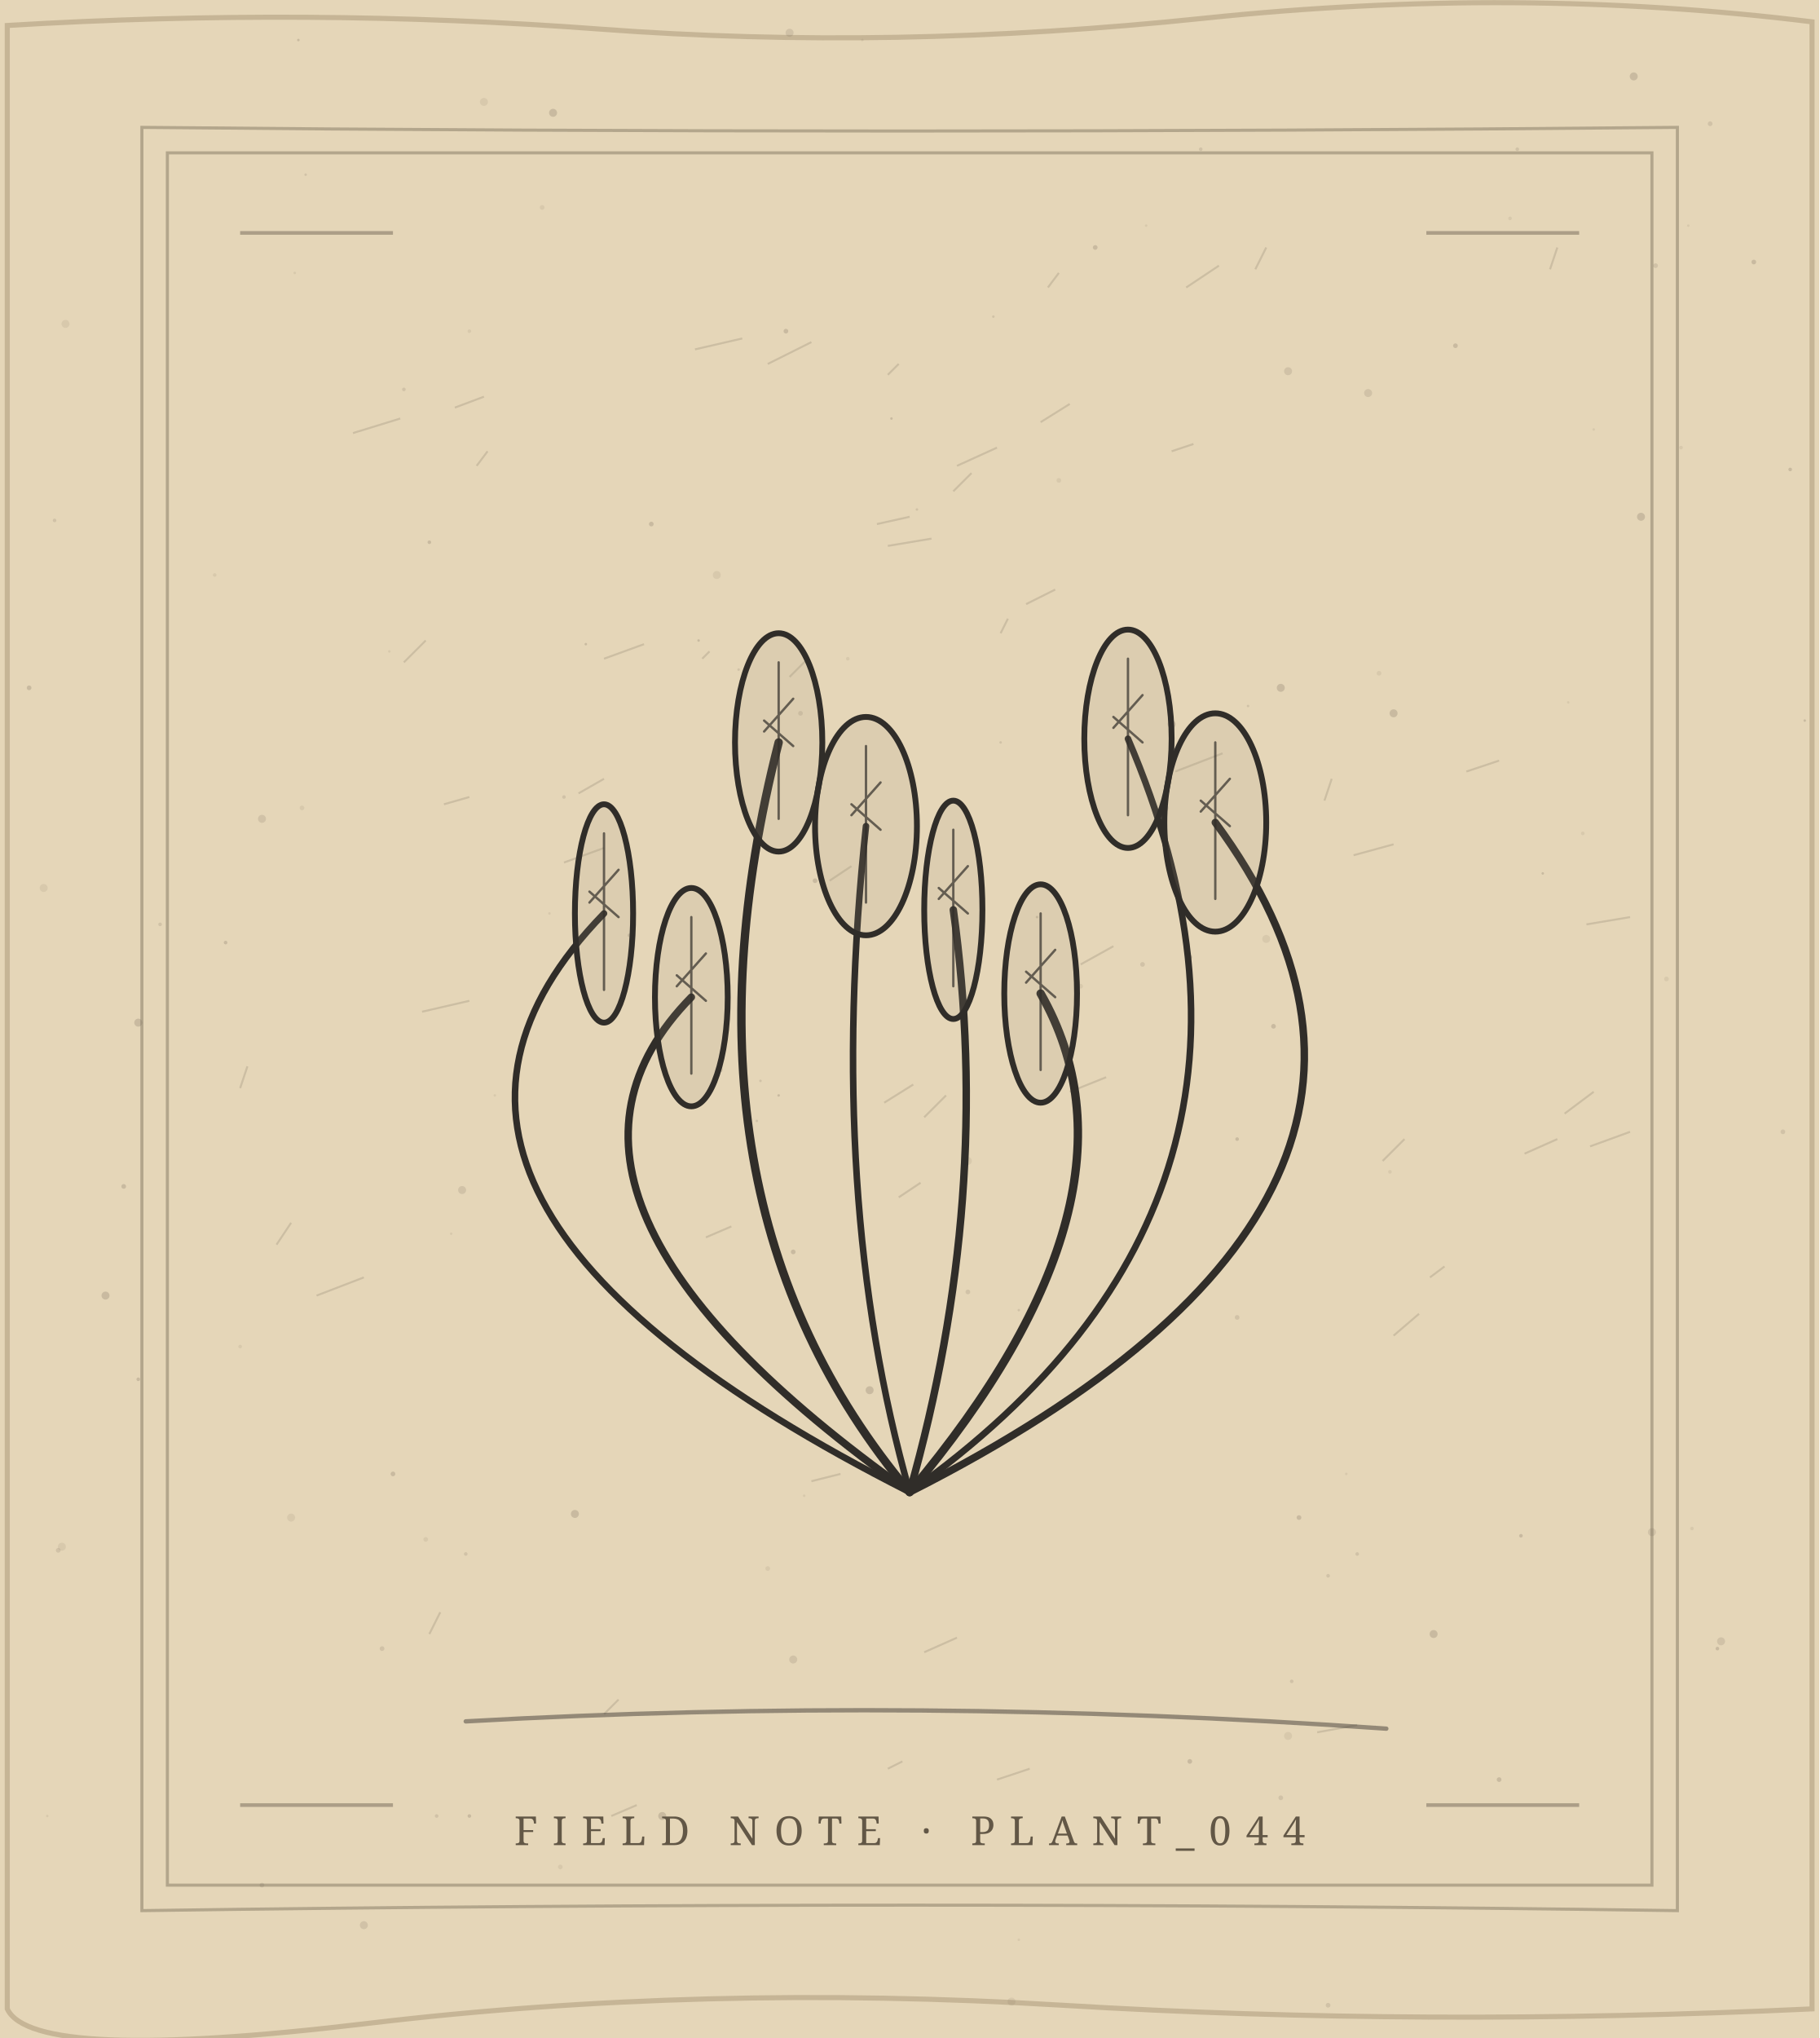
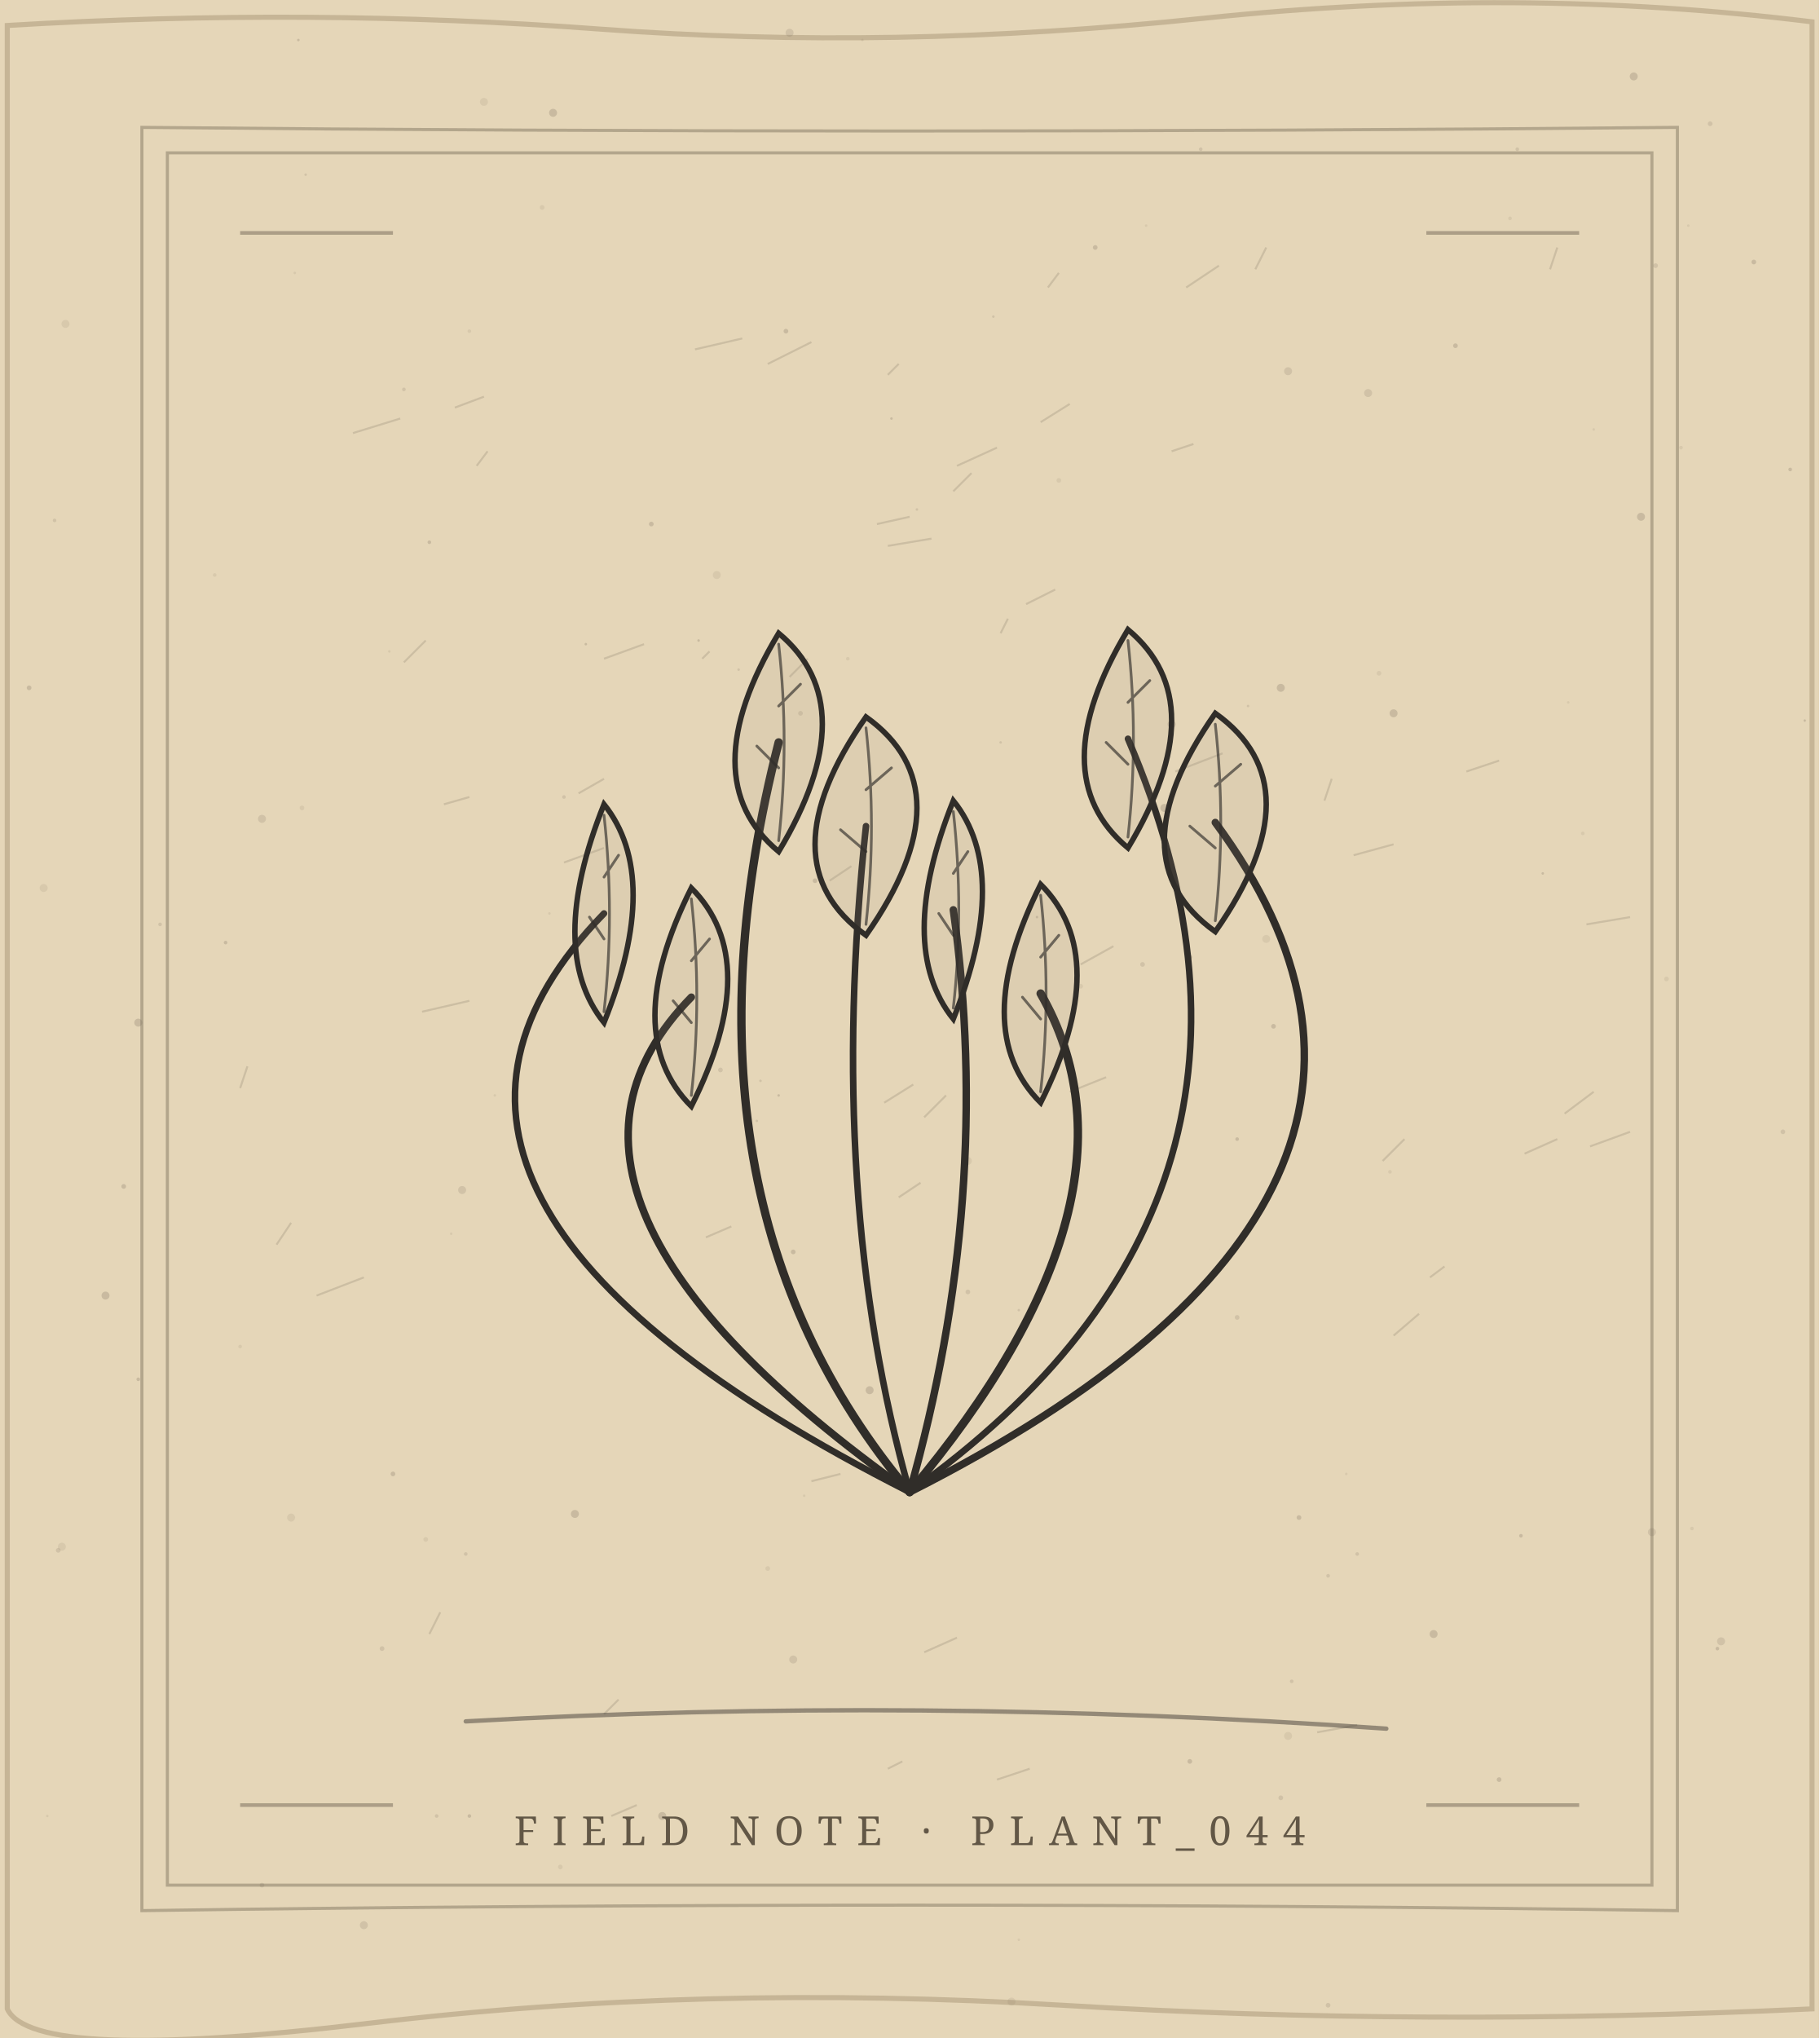
<svg xmlns="http://www.w3.org/2000/svg" viewBox="0 0 500 560" role="img" aria-label="Doğa defterinde kara kalem tür çizimi">
  <rect width="500" height="560" fill="#e5d6b8" />
  <path d="M2 7 Q85 2 165 8 T331 5 T498 6 V552 Q391 557 292 551 T101 556 T2 552 Z" fill="none" stroke="#9c8967" stroke-width="1.4" opacity=".42" />
  <path d="M39 35 Q246 37 461 35 V525 Q251 522 39 525 Z M46 42 H454 V518 H46 Z" fill="none" stroke="#776c57" stroke-width=".85" opacity=".46" />
  <path d="M66 64 h42 M392 64 h42 M66 496 h42 M392 496 h42" stroke="#655b4b" opacity=".45" />
  <circle cx="464" cy="62" r="0.35" fill="#736958" opacity="0.12" />
  <circle cx="496" cy="198" r="0.35" fill="#736958" opacity="0.25" />
  <circle cx="128" cy="427" r="0.5" fill="#736958" opacity="0.18" />
  <circle cx="72" cy="225" r="1.1" fill="#736958" opacity="0.18" />
  <circle cx="208" cy="308" r="0.35" fill="#736958" opacity="0.18" />
  <circle cx="209" cy="297" r="0.35" fill="#736958" opacity="0.18" />
  <circle cx="273" cy="87" r="0.35" fill="#736958" opacity="0.18" />
  <circle cx="355" cy="462" r="0.5" fill="#736958" opacity="0.18" />
  <circle cx="418" cy="422" r="0.5" fill="#736958" opacity="0.25" />
  <circle cx="280" cy="360" r="0.35" fill="#736958" opacity="0.18" />
  <circle cx="66" cy="370" r="0.5" fill="#736958" opacity="0.12" />
  <circle cx="472" cy="453" r="0.5" fill="#736958" opacity="0.25" />
  <circle cx="107" cy="179" r="0.35" fill="#736958" opacity="0.12" />
  <circle cx="62" cy="259" r="0.5" fill="#736958" opacity="0.25" />
  <circle cx="280" cy="533" r="0.35" fill="#736958" opacity="0.12" />
  <circle cx="370" cy="405" r="0.35" fill="#736958" opacity="0.12" />
  <circle cx="266" cy="319" r="1.1" fill="#736958" opacity="0.12" />
  <circle cx="320" cy="222" r="1.1" fill="#736958" opacity="0.25" />
  <circle cx="315" cy="62" r="0.35" fill="#736958" opacity="0.12" />
  <circle cx="81" cy="75" r="0.35" fill="#736958" opacity="0.12" />
  <circle cx="239" cy="382" r="1.1" fill="#736958" opacity="0.25" />
  <circle cx="118" cy="149" r="0.5" fill="#736958" opacity="0.25" />
  <circle cx="245" cy="115" r="0.35" fill="#736958" opacity="0.25" />
  <circle cx="438" cy="118" r="0.35" fill="#736958" opacity="0.12" />
  <circle cx="117" cy="423" r="0.65" fill="#736958" opacity="0.12" />
  <circle cx="221" cy="411" r="0.35" fill="#736958" opacity="0.12" />
  <circle cx="155" cy="219" r="0.5" fill="#736958" opacity="0.18" />
  <circle cx="120" cy="499" r="0.5" fill="#736958" opacity="0.18" />
  <circle cx="343" cy="194" r="0.35" fill="#736958" opacity="0.18" />
  <circle cx="297" cy="271" r="0.65" fill="#736958" opacity="0.12" />
  <circle cx="301" cy="68" r="0.65" fill="#736958" opacity="0.25" />
  <circle cx="173" cy="257" r="0.5" fill="#736958" opacity="0.25" />
  <circle cx="365" cy="551" r="0.65" fill="#736958" opacity="0.18" />
  <circle cx="105" cy="453" r="0.65" fill="#736958" opacity="0.18" />
  <circle cx="192" cy="176" r="0.35" fill="#736958" opacity="0.25" />
  <circle cx="373" cy="427" r="0.5" fill="#736958" opacity="0.18" />
  <circle cx="44" cy="254" r="0.5" fill="#736958" opacity="0.18" />
  <circle cx="38" cy="281" r="1.1" fill="#736958" opacity="0.25" />
  <circle cx="314" cy="265" r="0.65" fill="#736958" opacity="0.18" />
  <circle cx="100" cy="529" r="1.1" fill="#736958" opacity="0.18" />
  <circle cx="295" cy="303" r="0.35" fill="#736958" opacity="0.18" />
  <circle cx="129" cy="91" r="0.5" fill="#736958" opacity="0.12" />
  <circle cx="224" cy="242" r="0.65" fill="#736958" opacity="0.25" />
  <circle cx="465" cy="420" r="0.5" fill="#736958" opacity="0.12" />
  <circle cx="340" cy="362" r="0.65" fill="#736958" opacity="0.18" />
  <circle cx="275" cy="204" r="0.35" fill="#736958" opacity="0.18" />
  <circle cx="285" cy="252" r="0.35" fill="#736958" opacity="0.25" />
  <circle cx="458" cy="269" r="0.65" fill="#736958" opacity="0.12" />
  <circle cx="80" cy="417" r="1.1" fill="#736958" opacity="0.12" />
  <circle cx="84" cy="48" r="0.35" fill="#736958" opacity="0.18" />
  <circle cx="327" cy="484" r="0.65" fill="#736958" opacity="0.25" />
  <circle cx="352" cy="189" r="1.1" fill="#736958" opacity="0.25" />
  <circle cx="133" cy="28" r="1.1" fill="#736958" opacity="0.12" />
  <circle cx="29" cy="356" r="1.1" fill="#736958" opacity="0.25" />
  <circle cx="473" cy="451" r="1.1" fill="#736958" opacity="0.18" />
  <circle cx="327" cy="263" r="0.65" fill="#736958" opacity="0.25" />
  <circle cx="266" cy="355" r="0.65" fill="#736958" opacity="0.18" />
  <circle cx="16" cy="426" r="0.65" fill="#736958" opacity="0.18" />
  <circle cx="216" cy="91" r="0.65" fill="#736958" opacity="0.25" />
  <circle cx="455" cy="73" r="0.65" fill="#736958" opacity="0.18" />
  <circle cx="454" cy="421" r="1.1" fill="#736958" opacity="0.18" />
  <circle cx="492" cy="129" r="0.5" fill="#736958" opacity="0.25" />
  <circle cx="38" cy="379" r="0.5" fill="#736958" opacity="0.25" />
  <circle cx="124" cy="339" r="0.35" fill="#736958" opacity="0.12" />
  <circle cx="17" cy="425" r="1.1" fill="#736958" opacity="0.12" />
  <circle cx="149" cy="57" r="0.65" fill="#736958" opacity="0.12" />
  <circle cx="435" cy="229" r="0.5" fill="#736958" opacity="0.12" />
  <circle cx="365" cy="433" r="0.5" fill="#736958" opacity="0.18" />
  <circle cx="136" cy="301" r="0.35" fill="#736958" opacity="0.12" />
  <circle cx="182" cy="499" r="1.1" fill="#736958" opacity="0.25" />
  <circle cx="415" cy="60" r="0.5" fill="#736958" opacity="0.12" />
  <circle cx="394" cy="449" r="1.1" fill="#736958" opacity="0.25" />
  <circle cx="218" cy="456" r="1.1" fill="#736958" opacity="0.18" />
  <circle cx="197" cy="158" r="1.1" fill="#736958" opacity="0.12" />
  <circle cx="161" cy="177" r="0.35" fill="#736958" opacity="0.25" />
  <circle cx="354" cy="477" r="1.1" fill="#736958" opacity="0.12" />
  <circle cx="211" cy="431" r="0.65" fill="#736958" opacity="0.12" />
  <circle cx="34" cy="326" r="0.65" fill="#736958" opacity="0.25" />
  <circle cx="252" cy="140" r="0.35" fill="#736958" opacity="0.18" />
  <circle cx="350" cy="282" r="0.65" fill="#736958" opacity="0.25" />
  <circle cx="59" cy="158" r="0.5" fill="#736958" opacity="0.12" />
  <circle cx="220" cy="196" r="0.65" fill="#736958" opacity="0.18" />
  <circle cx="451" cy="142" r="1.1" fill="#736958" opacity="0.25" />
  <circle cx="111" cy="107" r="0.5" fill="#736958" opacity="0.18" />
  <circle cx="158" cy="416" r="1.1" fill="#736958" opacity="0.25" />
  <circle cx="449" cy="21" r="1.1" fill="#736958" opacity="0.25" />
  <circle cx="217" cy="9" r="1.1" fill="#736958" opacity="0.18" />
  <circle cx="278" cy="550" r="1.1" fill="#736958" opacity="0.12" />
  <circle cx="179" cy="144" r="0.65" fill="#736958" opacity="0.25" />
  <circle cx="15" cy="143" r="0.5" fill="#736958" opacity="0.18" />
  <circle cx="357" cy="417" r="0.65" fill="#736958" opacity="0.25" />
  <circle cx="233" cy="181" r="0.5" fill="#736958" opacity="0.12" />
  <circle cx="13" cy="499" r="0.35" fill="#736958" opacity="0.12" />
  <circle cx="237" cy="11" r="0.35" fill="#736958" opacity="0.12" />
  <circle cx="400" cy="95" r="0.65" fill="#736958" opacity="0.25" />
  <circle cx="82" cy="11" r="0.35" fill="#736958" opacity="0.25" />
  <circle cx="330" cy="41" r="0.5" fill="#736958" opacity="0.18" />
  <circle cx="218" cy="344" r="0.65" fill="#736958" opacity="0.25" />
  <circle cx="8" cy="189" r="0.65" fill="#736958" opacity="0.25" />
  <circle cx="348" cy="258" r="1.1" fill="#736958" opacity="0.12" />
  <circle cx="83" cy="222" r="0.65" fill="#736958" opacity="0.12" />
  <circle cx="322" cy="199" r="1.1" fill="#736958" opacity="0.25" />
  <circle cx="12" cy="244" r="1.1" fill="#736958" opacity="0.12" />
  <circle cx="108" cy="405" r="0.65" fill="#736958" opacity="0.25" />
  <circle cx="18" cy="89" r="1.1" fill="#736958" opacity="0.12" />
  <circle cx="412" cy="489" r="0.65" fill="#736958" opacity="0.25" />
  <circle cx="462" cy="123" r="0.5" fill="#736958" opacity="0.12" />
  <circle cx="340" cy="313" r="0.5" fill="#736958" opacity="0.25" />
  <circle cx="214" cy="301" r="0.35" fill="#736958" opacity="0.25" />
  <circle cx="291" cy="132" r="0.65" fill="#736958" opacity="0.12" />
  <circle cx="431" cy="193" r="0.35" fill="#736958" opacity="0.12" />
  <circle cx="72" cy="518" r="0.65" fill="#736958" opacity="0.18" />
  <circle cx="376" cy="108" r="1.1" fill="#736958" opacity="0.18" />
  <circle cx="354" cy="102" r="1.1" fill="#736958" opacity="0.18" />
  <circle cx="151" cy="251" r="0.35" fill="#736958" opacity="0.12" />
  <circle cx="152" cy="31" r="1.1" fill="#736958" opacity="0.25" />
  <circle cx="203" cy="184" r="0.35" fill="#736958" opacity="0.18" />
  <circle cx="383" cy="196" r="1.1" fill="#736958" opacity="0.25" />
  <circle cx="129" cy="499" r="0.5" fill="#736958" opacity="0.25" />
  <circle cx="490" cy="311" r="0.65" fill="#736958" opacity="0.18" />
  <circle cx="417" cy="41" r="0.5" fill="#736958" opacity="0.18" />
  <circle cx="154" cy="513" r="0.65" fill="#736958" opacity="0.12" />
  <circle cx="198" cy="294" r="0.65" fill="#736958" opacity="0.18" />
  <circle cx="470" cy="34" r="0.65" fill="#736958" opacity="0.18" />
  <circle cx="424" cy="240" r="0.35" fill="#736958" opacity="0.25" />
  <circle cx="382" cy="322" r="0.5" fill="#736958" opacity="0.12" />
  <circle cx="352" cy="494" r="0.65" fill="#736958" opacity="0.18" />
  <circle cx="127" cy="327" r="1.1" fill="#736958" opacity="0.18" />
  <circle cx="379" cy="185" r="0.65" fill="#736958" opacity="0.12" />
  <circle cx="482" cy="72" r="0.65" fill="#736958" opacity="0.25" />
  <path d="M372 235 l11 -3" stroke="#736958" stroke-width=".55" opacity=".22" />
  <path d="M244 486 l4 -2" stroke="#736958" stroke-width=".55" opacity=".22" />
  <path d="M345 74 l3 -6" stroke="#736958" stroke-width=".55" opacity=".22" />
  <path d="M155 237 l11 -4" stroke="#736958" stroke-width=".55" opacity=".22" />
  <path d="M125 112 l8 -3" stroke="#736958" stroke-width=".55" opacity=".22" />
  <path d="M168 499 l7 -3" stroke="#736958" stroke-width=".55" opacity=".22" />
  <path d="M166 471 l4 -4" stroke="#736958" stroke-width=".55" opacity=".22" />
  <path d="M122 221 l7 -2" stroke="#736958" stroke-width=".55" opacity=".22" />
  <path d="M228 242 l6 -4" stroke="#736958" stroke-width=".55" opacity=".22" />
  <path d="M286 116 l8 -5" stroke="#736958" stroke-width=".55" opacity=".22" />
  <path d="M403 212 l9 -3" stroke="#736958" stroke-width=".55" opacity=".22" />
  <path d="M211 100 l12 -6" stroke="#736958" stroke-width=".55" opacity=".22" />
  <path d="M241 144 l9 -2" stroke="#736958" stroke-width=".55" opacity=".22" />
  <path d="M383 367 l7 -6" stroke="#736958" stroke-width=".55" opacity=".22" />
  <path d="M430 306 l8 -6" stroke="#736958" stroke-width=".55" opacity=".22" />
  <path d="M326 79 l9 -6" stroke="#736958" stroke-width=".55" opacity=".22" />
  <path d="M297 265 l9 -5" stroke="#736958" stroke-width=".55" opacity=".22" />
  <path d="M294 300 l10 -4" stroke="#736958" stroke-width=".55" opacity=".22" />
  <path d="M97 119 l13 -4" stroke="#736958" stroke-width=".55" opacity=".22" />
  <path d="M244 103 l3 -3" stroke="#736958" stroke-width=".55" opacity=".22" />
  <path d="M166 181 l11 -4" stroke="#736958" stroke-width=".55" opacity=".22" />
  <path d="M116 278 l13 -3" stroke="#736958" stroke-width=".55" opacity=".22" />
  <path d="M322 124 l6 -2" stroke="#736958" stroke-width=".55" opacity=".22" />
  <path d="M263 128 l11 -5" stroke="#736958" stroke-width=".55" opacity=".22" />
  <path d="M393 351 l4 -3" stroke="#736958" stroke-width=".55" opacity=".22" />
  <path d="M87 356 l13 -5" stroke="#736958" stroke-width=".55" opacity=".22" />
  <path d="M282 166 l8 -4" stroke="#736958" stroke-width=".55" opacity=".22" />
  <path d="M380 319 l6 -6" stroke="#736958" stroke-width=".55" opacity=".22" />
  <path d="M288 79 l3 -4" stroke="#736958" stroke-width=".55" opacity=".22" />
  <path d="M194 340 l7 -3" stroke="#736958" stroke-width=".55" opacity=".22" />
  <path d="M131 128 l3 -4" stroke="#736958" stroke-width=".55" opacity=".22" />
  <path d="M419 317 l9 -4" stroke="#736958" stroke-width=".55" opacity=".22" />
  <path d="M436 254 l12 -2" stroke="#736958" stroke-width=".55" opacity=".22" />
  <path d="M254 307 l6 -6" stroke="#736958" stroke-width=".55" opacity=".22" />
  <path d="M243 303 l8 -5" stroke="#736958" stroke-width=".55" opacity=".22" />
  <path d="M247 329 l6 -4" stroke="#736958" stroke-width=".55" opacity=".22" />
  <path d="M364 220 l2 -6" stroke="#736958" stroke-width=".55" opacity=".22" />
  <path d="M323 212 l13 -5" stroke="#736958" stroke-width=".55" opacity=".22" />
  <path d="M244 150 l12 -2" stroke="#736958" stroke-width=".55" opacity=".22" />
  <path d="M274 489 l9 -3" stroke="#736958" stroke-width=".55" opacity=".22" />
  <path d="M437 315 l11 -4" stroke="#736958" stroke-width=".55" opacity=".22" />
  <path d="M275 174 l2 -4" stroke="#736958" stroke-width=".55" opacity=".22" />
  <path d="M76 342 l4 -6" stroke="#736958" stroke-width=".55" opacity=".22" />
  <path d="M254 454 l9 -4" stroke="#736958" stroke-width=".55" opacity=".22" />
  <path d="M223 407 l8 -2" stroke="#736958" stroke-width=".55" opacity=".22" />
  <path d="M217 186 l5 -5" stroke="#736958" stroke-width=".55" opacity=".22" />
  <path d="M66 299 l2 -6" stroke="#736958" stroke-width=".55" opacity=".22" />
  <path d="M118 449 l3 -6" stroke="#736958" stroke-width=".55" opacity=".22" />
  <path d="M193 181 l2 -2" stroke="#736958" stroke-width=".55" opacity=".22" />
  <path d="M159 218 l7 -4" stroke="#736958" stroke-width=".55" opacity=".22" />
  <path d="M426 74 l2 -6" stroke="#736958" stroke-width=".55" opacity=".22" />
  <path d="M262 135 l5 -5" stroke="#736958" stroke-width=".55" opacity=".22" />
  <path d="M362 476 l11 -2" stroke="#736958" stroke-width=".55" opacity=".22" />
  <path d="M111 182 l6 -6" stroke="#736958" stroke-width=".55" opacity=".22" />
  <path d="M191 96 l13 -3" stroke="#736958" stroke-width=".55" opacity=".22" />
  <path d="M250 410 Q90 329 166.0 251" fill="none" stroke="#302d29" stroke-width="1.8" stroke-linecap="round" stroke-linejoin="round" opacity="1" />
-   <ellipse cx="166.0" cy="251" rx="8" ry="30" fill="#a89c8326" stroke="#302d29" stroke-width="1.6" />
-   <path d="M166.0 229 l0 43 M162.0 245 l8 7 M170.0 239 l-8 9" fill="none" stroke="#302d29" stroke-width="0.65" stroke-linecap="round" stroke-linejoin="round" opacity="0.7" />
+   <path d="M166 221 Q182 241 166 281 Q150 261 166 221 Z" fill="#a89c8320" stroke="#302d29" stroke-width="1.5" />
+   <path d="M166 224 Q169 251 166 278 M166 241 l4 -6 M166 258 l-4 -6" fill="none" stroke="#302d29" stroke-width="0.75" stroke-linecap="round" stroke-linejoin="round" opacity="0.65" />
  <path d="M250 410 Q136 329 190.0 274" fill="none" stroke="#302d29" stroke-width="2.05" stroke-linecap="round" stroke-linejoin="round" opacity="1" />
-   <ellipse cx="190.0" cy="274" rx="10" ry="30" fill="#a89c8326" stroke="#302d29" stroke-width="1.6" />
-   <path d="M190.0 252 l0 43 M186.0 268 l8 7 M194.0 262 l-8 9" fill="none" stroke="#302d29" stroke-width="0.65" stroke-linecap="round" stroke-linejoin="round" opacity="0.7" />
+   <path d="M190 244 Q210 264 190 304 Q170 284 190 244 Z" fill="#a89c8320" stroke="#302d29" stroke-width="1.5" />
+   <path d="M190 247 Q193 274 190 301 M190 264 l5 -6 M190 281 l-5 -6" fill="none" stroke="#302d29" stroke-width="0.75" stroke-linecap="round" stroke-linejoin="round" opacity="0.65" />
  <path d="M250 410 Q182 329 214.0 204" fill="none" stroke="#302d29" stroke-width="2.3" stroke-linecap="round" stroke-linejoin="round" opacity="1" />
-   <ellipse cx="214.0" cy="204" rx="12" ry="30" fill="#a89c8326" stroke="#302d29" stroke-width="1.6" />
-   <path d="M214.0 182 l0 43 M210.0 198 l8 7 M218.0 192 l-8 9" fill="none" stroke="#302d29" stroke-width="0.65" stroke-linecap="round" stroke-linejoin="round" opacity="0.7" />
+   <path d="M214 174 Q238 194 214 234 Q190 214 214 174 Z" fill="#a89c8320" stroke="#302d29" stroke-width="1.5" />
+   <path d="M214 177 Q217 204 214 231 M214 194 l6 -6 M214 211 l-6 -6" fill="none" stroke="#302d29" stroke-width="0.75" stroke-linecap="round" stroke-linejoin="round" opacity="0.65" />
  <path d="M250 410 Q227 329 238.0 227" fill="none" stroke="#302d29" stroke-width="1.8" stroke-linecap="round" stroke-linejoin="round" opacity="1" />
-   <ellipse cx="238.0" cy="227" rx="14" ry="30" fill="#a89c8326" stroke="#302d29" stroke-width="1.6" />
-   <path d="M238.0 205 l0 43 M234.0 221 l8 7 M242.0 215 l-8 9" fill="none" stroke="#302d29" stroke-width="0.65" stroke-linecap="round" stroke-linejoin="round" opacity="0.7" />
+   <path d="M238 197 Q266 217 238 257 Q210 237 238 197 Z" fill="#a89c8320" stroke="#302d29" stroke-width="1.5" />
+   <path d="M238 200 Q241 227 238 254 M238 217 l7 -6 M238 234 l-7 -6" fill="none" stroke="#302d29" stroke-width="0.75" stroke-linecap="round" stroke-linejoin="round" opacity="0.65" />
  <path d="M250 410 Q273 329 262.0 250" fill="none" stroke="#302d29" stroke-width="2.05" stroke-linecap="round" stroke-linejoin="round" opacity="1" />
-   <ellipse cx="262.0" cy="250" rx="8" ry="30" fill="#a89c8326" stroke="#302d29" stroke-width="1.6" />
-   <path d="M262.0 228 l0 43 M258.0 244 l8 7 M266.0 238 l-8 9" fill="none" stroke="#302d29" stroke-width="0.65" stroke-linecap="round" stroke-linejoin="round" opacity="0.7" />
+   <path d="M262 220 Q278 240 262 280 Q246 260 262 220 Z" fill="#a89c8320" stroke="#302d29" stroke-width="1.5" />
+   <path d="M262 223 Q265 250 262 277 M262 240 l4 -6 M262 257 l-4 -6" fill="none" stroke="#302d29" stroke-width="0.75" stroke-linecap="round" stroke-linejoin="round" opacity="0.65" />
  <path d="M250 410 Q318 329 286.0 273" fill="none" stroke="#302d29" stroke-width="2.3" stroke-linecap="round" stroke-linejoin="round" opacity="1" />
-   <ellipse cx="286.0" cy="273" rx="10" ry="30" fill="#a89c8326" stroke="#302d29" stroke-width="1.6" />
-   <path d="M286.0 251 l0 43 M282.0 267 l8 7 M290.0 261 l-8 9" fill="none" stroke="#302d29" stroke-width="0.65" stroke-linecap="round" stroke-linejoin="round" opacity="0.7" />
+   <path d="M286 243 Q306 263 286 303 Q266 283 286 243 Z" fill="#a89c8320" stroke="#302d29" stroke-width="1.5" />
+   <path d="M286 246 Q289 273 286 300 M286 263 l5 -6 M286 280 l-5 -6" fill="none" stroke="#302d29" stroke-width="0.75" stroke-linecap="round" stroke-linejoin="round" opacity="0.65" />
  <path d="M250 410 Q364 329 310.0 203" fill="none" stroke="#302d29" stroke-width="1.8" stroke-linecap="round" stroke-linejoin="round" opacity="1" />
-   <ellipse cx="310.0" cy="203" rx="12" ry="30" fill="#a89c8326" stroke="#302d29" stroke-width="1.6" />
-   <path d="M310.0 181 l0 43 M306.0 197 l8 7 M314.0 191 l-8 9" fill="none" stroke="#302d29" stroke-width="0.65" stroke-linecap="round" stroke-linejoin="round" opacity="0.7" />
+   <path d="M310 173 Q334 193 310 233 Q286 213 310 173 Z" fill="#a89c8320" stroke="#302d29" stroke-width="1.5" />
+   <path d="M310 176 Q313 203 310 230 M310 193 l6 -6 M310 210 l-6 -6" fill="none" stroke="#302d29" stroke-width="0.75" stroke-linecap="round" stroke-linejoin="round" opacity="0.65" />
  <path d="M250 410 Q410 329 334.0 226" fill="none" stroke="#302d29" stroke-width="2.05" stroke-linecap="round" stroke-linejoin="round" opacity="1" />
-   <ellipse cx="334.0" cy="226" rx="14" ry="30" fill="#a89c8326" stroke="#302d29" stroke-width="1.6" />
-   <path d="M334.0 204 l0 43 M330.0 220 l8 7 M338.0 214 l-8 9" fill="none" stroke="#302d29" stroke-width="0.65" stroke-linecap="round" stroke-linejoin="round" opacity="0.7" />
+   <path d="M334 196 Q362 216 334 256 Q306 236 334 196 Z" fill="#a89c8320" stroke="#302d29" stroke-width="1.5" />
+   <path d="M334 199 Q337 226 334 253 M334 216 l7 -6 M334 233 l-7 -6" fill="none" stroke="#302d29" stroke-width="0.75" stroke-linecap="round" stroke-linejoin="round" opacity="0.65" />
  <path d="M128 473 Q252 466 381 475" fill="none" stroke="#302d29" stroke-width="1.2" stroke-linecap="round" stroke-linejoin="round" opacity="0.45" />
  <text x="250" y="507" text-anchor="middle" fill="#625746" font-size="11" font-family="serif" letter-spacing="4">FIELD NOTE · PLANT_044</text>
</svg>
